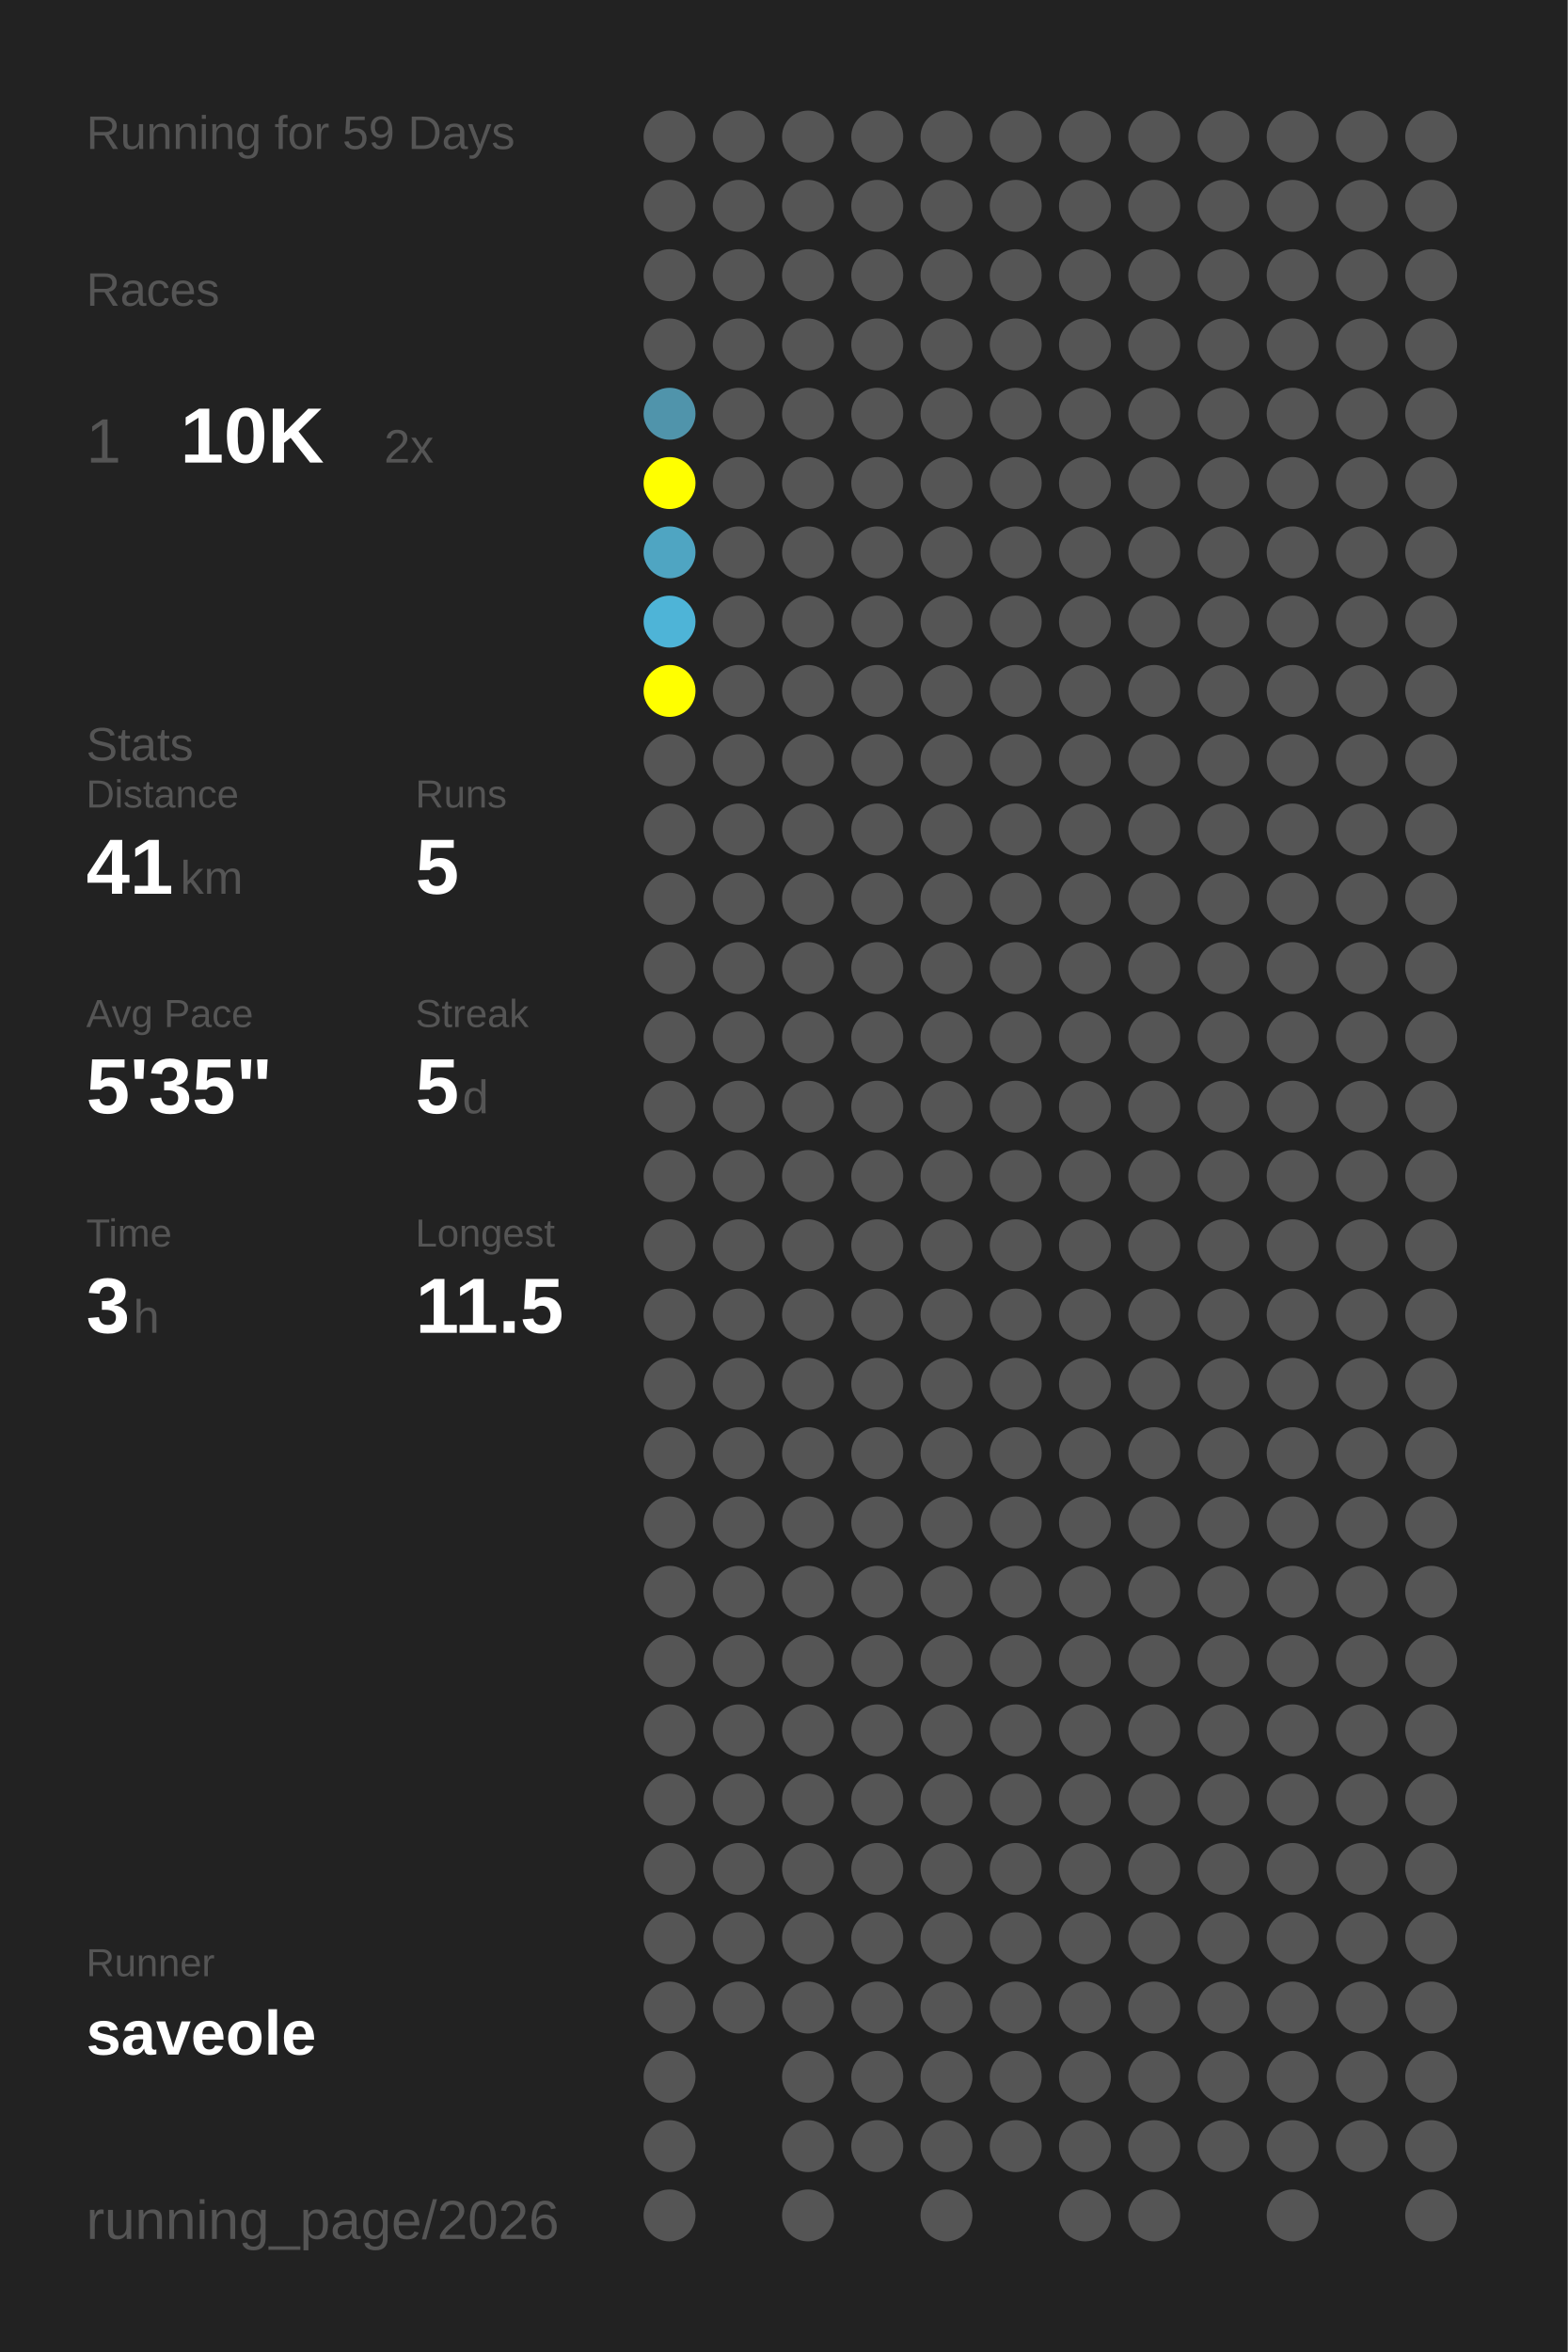
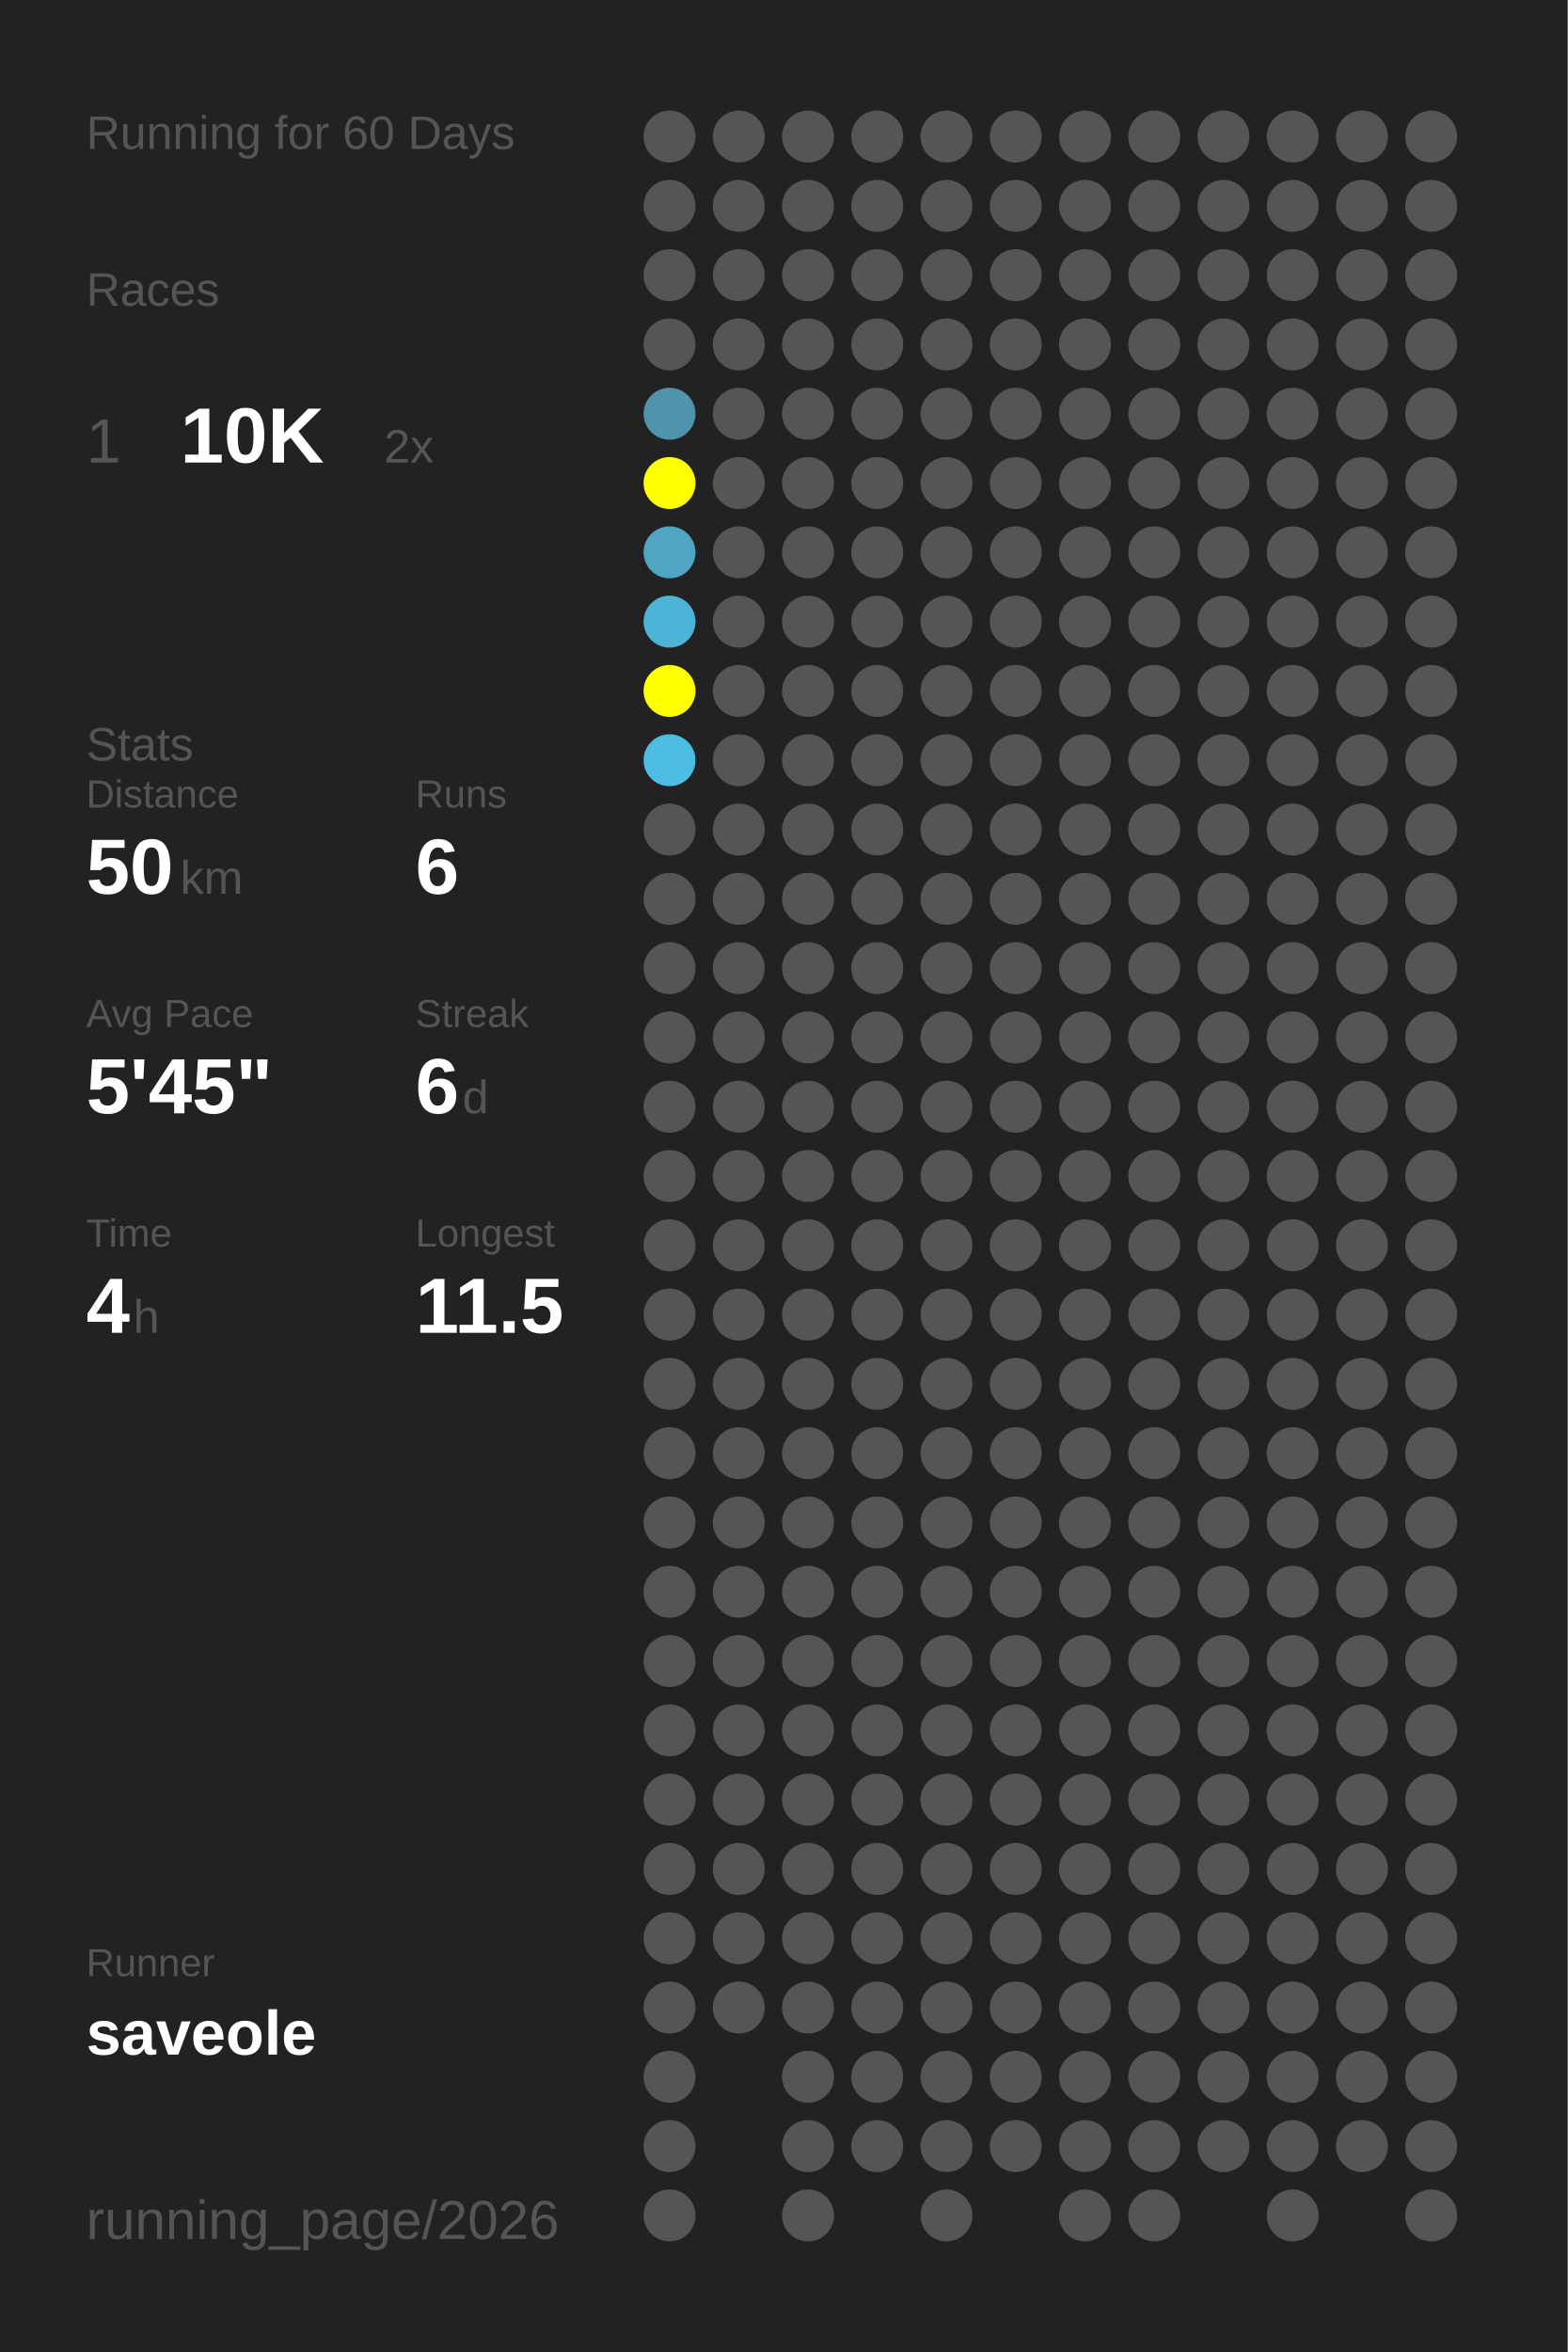
<svg xmlns="http://www.w3.org/2000/svg" baseProfile="full" height="300mm" version="1.1" viewBox="0,0,200,300" width="200mm">
  <defs />
  <rect fill="#222222" height="300" width="200" x="0" y="0" />
-   <text fill="#555555" style="font-size:6px; font-family:Arial;" x="11" y="19">Running for 59 Days</text>
+   <text fill="#555555" style="font-size:6px; font-family:Arial;" x="11" y="19">Running for 60 Days</text>
  <text fill="#555555" style="font-size:6px; font-family:Arial;" x="11" y="39">Races</text>
  <text fill="#555555" style="font-size:8px; font-family:Arial;" x="11" y="59">1</text>
  <text fill="#FFFFFF" style="font-size:10px; font-family:Arial; font-weight:bold;" x="23" y="59">10K</text>
  <text fill="#555555" style="font-size:6px; font-family:Arial;" x="49" y="59">2x</text>
  <text fill="#555555" style="font-size:6px; font-family:Arial;" x="11" y="97">Stats</text>
  <text fill="#555555" style="font-size:5px; font-family:Arial;" x="11" y="103">Distance</text>
-   <text fill="#FFFFFF" style="font-size:10px; font-family:Arial; font-weight:bold;" x="11" y="114">41</text>
+   <text fill="#FFFFFF" style="font-size:10px; font-family:Arial; font-weight:bold;" x="11" y="114">50</text>
  <text fill="#555555" style="font-size:6px; font-family:Arial;" x="23" y="114">km</text>
  <text fill="#555555" style="font-size:5px; font-family:Arial;" x="53" y="103">Runs</text>
-   <text fill="#FFFFFF" style="font-size:10px; font-family:Arial; font-weight:bold;" x="53" y="114">5</text>
+   <text fill="#FFFFFF" style="font-size:10px; font-family:Arial; font-weight:bold;" x="53" y="114">6</text>
  <text fill="#555555" style="font-size:5px; font-family:Arial;" x="11" y="131">Avg Pace</text>
-   <text fill="#FFFFFF" style="font-size:10px; font-family:Arial; font-weight:bold;" x="11" y="142">5'35"</text>
+   <text fill="#FFFFFF" style="font-size:10px; font-family:Arial; font-weight:bold;" x="11" y="142">5'45"</text>
  <text fill="#555555" style="font-size:5px; font-family:Arial;" x="53" y="131">Streak</text>
-   <text fill="#FFFFFF" style="font-size:10px; font-family:Arial; font-weight:bold;" x="53" y="142">5</text>
+   <text fill="#FFFFFF" style="font-size:10px; font-family:Arial; font-weight:bold;" x="53" y="142">6</text>
  <text fill="#555555" style="font-size:6px; font-family:Arial;" x="59" y="142">d</text>
  <text fill="#555555" style="font-size:5px; font-family:Arial;" x="11" y="159">Time</text>
-   <text fill="#FFFFFF" style="font-size:10px; font-family:Arial; font-weight:bold;" x="11" y="170">3</text>
+   <text fill="#FFFFFF" style="font-size:10px; font-family:Arial; font-weight:bold;" x="11" y="170">4</text>
  <text fill="#555555" style="font-size:6px; font-family:Arial;" x="17" y="170">h</text>
  <text fill="#555555" style="font-size:5px; font-family:Arial;" x="53" y="159">Longest</text>
  <text fill="#FFFFFF" style="font-size:10px; font-family:Arial; font-weight:bold;" x="53" y="170">11.5</text>
  <text fill="#555555" style="font-size:5px; font-family:Arial;" x="11" y="252.065">Runner</text>
  <text fill="#FFFFFF" style="font-size:8px; font-family:Arial; font-weight:bold;" x="11" y="262.065">saveole</text>
  <text fill="#555555" style="font-size:7px; font-family:Arial;" x="11" y="285.581">running_page/2026</text>
  <circle cx="85.417" cy="17.419" fill="#555555" r="3.312" />
  <circle cx="85.417" cy="26.258" fill="#555555" r="3.312" />
  <circle cx="85.417" cy="35.097" fill="#555555" r="3.312" />
  <circle cx="85.417" cy="43.935" fill="#555555" r="3.312" />
  <circle cx="85.417" cy="52.774" fill="#5094ab" r="3.312" />
  <circle cx="85.417" cy="61.613" fill="#FFFF00" r="3.312" />
  <circle cx="85.417" cy="70.452" fill="#4fa5c2" r="3.312" />
  <circle cx="85.417" cy="79.29" fill="#4eb4d7" r="3.312" />
  <circle cx="85.417" cy="88.129" fill="#FFFF00" r="3.312" />
-   <circle cx="85.417" cy="96.968" fill="#555555" r="3.312" />
+   <circle cx="85.417" cy="96.968" fill="#4ebde3" r="3.312" />
  <circle cx="85.417" cy="105.806" fill="#555555" r="3.312" />
  <circle cx="85.417" cy="114.645" fill="#555555" r="3.312" />
  <circle cx="85.417" cy="123.484" fill="#555555" r="3.312" />
  <circle cx="85.417" cy="132.323" fill="#555555" r="3.312" />
  <circle cx="85.417" cy="141.161" fill="#555555" r="3.312" />
  <circle cx="85.417" cy="150" fill="#555555" r="3.312" />
  <circle cx="85.417" cy="158.839" fill="#555555" r="3.312" />
  <circle cx="85.417" cy="167.677" fill="#555555" r="3.312" />
  <circle cx="85.417" cy="176.516" fill="#555555" r="3.312" />
  <circle cx="85.417" cy="185.355" fill="#555555" r="3.312" />
  <circle cx="85.417" cy="194.194" fill="#555555" r="3.312" />
  <circle cx="85.417" cy="203.032" fill="#555555" r="3.312" />
  <circle cx="85.417" cy="211.871" fill="#555555" r="3.312" />
  <circle cx="85.417" cy="220.71" fill="#555555" r="3.312" />
  <circle cx="85.417" cy="229.548" fill="#555555" r="3.312" />
  <circle cx="85.417" cy="238.387" fill="#555555" r="3.312" />
  <circle cx="85.417" cy="247.226" fill="#555555" r="3.312" />
  <circle cx="85.417" cy="256.065" fill="#555555" r="3.312" />
  <circle cx="85.417" cy="264.903" fill="#555555" r="3.312" />
  <circle cx="85.417" cy="273.742" fill="#555555" r="3.312" />
  <circle cx="85.417" cy="282.581" fill="#555555" r="3.312" />
  <circle cx="94.25" cy="17.419" fill="#555555" r="3.312" />
  <circle cx="94.25" cy="26.258" fill="#555555" r="3.312" />
  <circle cx="94.25" cy="35.097" fill="#555555" r="3.312" />
  <circle cx="94.25" cy="43.935" fill="#555555" r="3.312" />
  <circle cx="94.25" cy="52.774" fill="#555555" r="3.312" />
  <circle cx="94.25" cy="61.613" fill="#555555" r="3.312" />
  <circle cx="94.25" cy="70.452" fill="#555555" r="3.312" />
  <circle cx="94.25" cy="79.29" fill="#555555" r="3.312" />
  <circle cx="94.25" cy="88.129" fill="#555555" r="3.312" />
  <circle cx="94.25" cy="96.968" fill="#555555" r="3.312" />
  <circle cx="94.25" cy="105.806" fill="#555555" r="3.312" />
  <circle cx="94.25" cy="114.645" fill="#555555" r="3.312" />
  <circle cx="94.25" cy="123.484" fill="#555555" r="3.312" />
  <circle cx="94.25" cy="132.323" fill="#555555" r="3.312" />
  <circle cx="94.25" cy="141.161" fill="#555555" r="3.312" />
  <circle cx="94.25" cy="150" fill="#555555" r="3.312" />
  <circle cx="94.25" cy="158.839" fill="#555555" r="3.312" />
  <circle cx="94.25" cy="167.677" fill="#555555" r="3.312" />
  <circle cx="94.25" cy="176.516" fill="#555555" r="3.312" />
  <circle cx="94.25" cy="185.355" fill="#555555" r="3.312" />
  <circle cx="94.25" cy="194.194" fill="#555555" r="3.312" />
  <circle cx="94.25" cy="203.032" fill="#555555" r="3.312" />
  <circle cx="94.25" cy="211.871" fill="#555555" r="3.312" />
  <circle cx="94.25" cy="220.71" fill="#555555" r="3.312" />
  <circle cx="94.25" cy="229.548" fill="#555555" r="3.312" />
  <circle cx="94.25" cy="238.387" fill="#555555" r="3.312" />
  <circle cx="94.25" cy="247.226" fill="#555555" r="3.312" />
  <circle cx="94.25" cy="256.065" fill="#555555" r="3.312" />
  <circle cx="103.083" cy="17.419" fill="#555555" r="3.312" />
  <circle cx="103.083" cy="26.258" fill="#555555" r="3.312" />
  <circle cx="103.083" cy="35.097" fill="#555555" r="3.312" />
  <circle cx="103.083" cy="43.935" fill="#555555" r="3.312" />
  <circle cx="103.083" cy="52.774" fill="#555555" r="3.312" />
  <circle cx="103.083" cy="61.613" fill="#555555" r="3.312" />
  <circle cx="103.083" cy="70.452" fill="#555555" r="3.312" />
  <circle cx="103.083" cy="79.29" fill="#555555" r="3.312" />
  <circle cx="103.083" cy="88.129" fill="#555555" r="3.312" />
  <circle cx="103.083" cy="96.968" fill="#555555" r="3.312" />
  <circle cx="103.083" cy="105.806" fill="#555555" r="3.312" />
  <circle cx="103.083" cy="114.645" fill="#555555" r="3.312" />
  <circle cx="103.083" cy="123.484" fill="#555555" r="3.312" />
  <circle cx="103.083" cy="132.323" fill="#555555" r="3.312" />
  <circle cx="103.083" cy="141.161" fill="#555555" r="3.312" />
  <circle cx="103.083" cy="150" fill="#555555" r="3.312" />
  <circle cx="103.083" cy="158.839" fill="#555555" r="3.312" />
  <circle cx="103.083" cy="167.677" fill="#555555" r="3.312" />
  <circle cx="103.083" cy="176.516" fill="#555555" r="3.312" />
  <circle cx="103.083" cy="185.355" fill="#555555" r="3.312" />
  <circle cx="103.083" cy="194.194" fill="#555555" r="3.312" />
  <circle cx="103.083" cy="203.032" fill="#555555" r="3.312" />
  <circle cx="103.083" cy="211.871" fill="#555555" r="3.312" />
  <circle cx="103.083" cy="220.71" fill="#555555" r="3.312" />
  <circle cx="103.083" cy="229.548" fill="#555555" r="3.312" />
  <circle cx="103.083" cy="238.387" fill="#555555" r="3.312" />
  <circle cx="103.083" cy="247.226" fill="#555555" r="3.312" />
  <circle cx="103.083" cy="256.065" fill="#555555" r="3.312" />
  <circle cx="103.083" cy="264.903" fill="#555555" r="3.312" />
  <circle cx="103.083" cy="273.742" fill="#555555" r="3.312" />
  <circle cx="103.083" cy="282.581" fill="#555555" r="3.312" />
  <circle cx="111.917" cy="17.419" fill="#555555" r="3.312" />
  <circle cx="111.917" cy="26.258" fill="#555555" r="3.312" />
  <circle cx="111.917" cy="35.097" fill="#555555" r="3.312" />
  <circle cx="111.917" cy="43.935" fill="#555555" r="3.312" />
  <circle cx="111.917" cy="52.774" fill="#555555" r="3.312" />
  <circle cx="111.917" cy="61.613" fill="#555555" r="3.312" />
  <circle cx="111.917" cy="70.452" fill="#555555" r="3.312" />
  <circle cx="111.917" cy="79.29" fill="#555555" r="3.312" />
  <circle cx="111.917" cy="88.129" fill="#555555" r="3.312" />
  <circle cx="111.917" cy="96.968" fill="#555555" r="3.312" />
  <circle cx="111.917" cy="105.806" fill="#555555" r="3.312" />
  <circle cx="111.917" cy="114.645" fill="#555555" r="3.312" />
  <circle cx="111.917" cy="123.484" fill="#555555" r="3.312" />
  <circle cx="111.917" cy="132.323" fill="#555555" r="3.312" />
  <circle cx="111.917" cy="141.161" fill="#555555" r="3.312" />
  <circle cx="111.917" cy="150" fill="#555555" r="3.312" />
  <circle cx="111.917" cy="158.839" fill="#555555" r="3.312" />
  <circle cx="111.917" cy="167.677" fill="#555555" r="3.312" />
  <circle cx="111.917" cy="176.516" fill="#555555" r="3.312" />
  <circle cx="111.917" cy="185.355" fill="#555555" r="3.312" />
  <circle cx="111.917" cy="194.194" fill="#555555" r="3.312" />
  <circle cx="111.917" cy="203.032" fill="#555555" r="3.312" />
  <circle cx="111.917" cy="211.871" fill="#555555" r="3.312" />
  <circle cx="111.917" cy="220.71" fill="#555555" r="3.312" />
  <circle cx="111.917" cy="229.548" fill="#555555" r="3.312" />
  <circle cx="111.917" cy="238.387" fill="#555555" r="3.312" />
  <circle cx="111.917" cy="247.226" fill="#555555" r="3.312" />
  <circle cx="111.917" cy="256.065" fill="#555555" r="3.312" />
  <circle cx="111.917" cy="264.903" fill="#555555" r="3.312" />
  <circle cx="111.917" cy="273.742" fill="#555555" r="3.312" />
  <circle cx="120.75" cy="17.419" fill="#555555" r="3.312" />
  <circle cx="120.75" cy="26.258" fill="#555555" r="3.312" />
  <circle cx="120.75" cy="35.097" fill="#555555" r="3.312" />
  <circle cx="120.75" cy="43.935" fill="#555555" r="3.312" />
  <circle cx="120.75" cy="52.774" fill="#555555" r="3.312" />
  <circle cx="120.75" cy="61.613" fill="#555555" r="3.312" />
  <circle cx="120.75" cy="70.452" fill="#555555" r="3.312" />
  <circle cx="120.75" cy="79.29" fill="#555555" r="3.312" />
  <circle cx="120.75" cy="88.129" fill="#555555" r="3.312" />
  <circle cx="120.75" cy="96.968" fill="#555555" r="3.312" />
  <circle cx="120.75" cy="105.806" fill="#555555" r="3.312" />
  <circle cx="120.75" cy="114.645" fill="#555555" r="3.312" />
  <circle cx="120.75" cy="123.484" fill="#555555" r="3.312" />
  <circle cx="120.75" cy="132.323" fill="#555555" r="3.312" />
  <circle cx="120.75" cy="141.161" fill="#555555" r="3.312" />
  <circle cx="120.75" cy="150" fill="#555555" r="3.312" />
  <circle cx="120.75" cy="158.839" fill="#555555" r="3.312" />
  <circle cx="120.75" cy="167.677" fill="#555555" r="3.312" />
  <circle cx="120.75" cy="176.516" fill="#555555" r="3.312" />
  <circle cx="120.75" cy="185.355" fill="#555555" r="3.312" />
  <circle cx="120.75" cy="194.194" fill="#555555" r="3.312" />
  <circle cx="120.75" cy="203.032" fill="#555555" r="3.312" />
  <circle cx="120.75" cy="211.871" fill="#555555" r="3.312" />
  <circle cx="120.75" cy="220.71" fill="#555555" r="3.312" />
  <circle cx="120.75" cy="229.548" fill="#555555" r="3.312" />
  <circle cx="120.75" cy="238.387" fill="#555555" r="3.312" />
  <circle cx="120.75" cy="247.226" fill="#555555" r="3.312" />
  <circle cx="120.75" cy="256.065" fill="#555555" r="3.312" />
  <circle cx="120.75" cy="264.903" fill="#555555" r="3.312" />
  <circle cx="120.75" cy="273.742" fill="#555555" r="3.312" />
  <circle cx="120.75" cy="282.581" fill="#555555" r="3.312" />
  <circle cx="129.583" cy="17.419" fill="#555555" r="3.312" />
  <circle cx="129.583" cy="26.258" fill="#555555" r="3.312" />
  <circle cx="129.583" cy="35.097" fill="#555555" r="3.312" />
  <circle cx="129.583" cy="43.935" fill="#555555" r="3.312" />
  <circle cx="129.583" cy="52.774" fill="#555555" r="3.312" />
  <circle cx="129.583" cy="61.613" fill="#555555" r="3.312" />
  <circle cx="129.583" cy="70.452" fill="#555555" r="3.312" />
  <circle cx="129.583" cy="79.29" fill="#555555" r="3.312" />
  <circle cx="129.583" cy="88.129" fill="#555555" r="3.312" />
  <circle cx="129.583" cy="96.968" fill="#555555" r="3.312" />
  <circle cx="129.583" cy="105.806" fill="#555555" r="3.312" />
  <circle cx="129.583" cy="114.645" fill="#555555" r="3.312" />
  <circle cx="129.583" cy="123.484" fill="#555555" r="3.312" />
  <circle cx="129.583" cy="132.323" fill="#555555" r="3.312" />
  <circle cx="129.583" cy="141.161" fill="#555555" r="3.312" />
  <circle cx="129.583" cy="150" fill="#555555" r="3.312" />
  <circle cx="129.583" cy="158.839" fill="#555555" r="3.312" />
  <circle cx="129.583" cy="167.677" fill="#555555" r="3.312" />
  <circle cx="129.583" cy="176.516" fill="#555555" r="3.312" />
  <circle cx="129.583" cy="185.355" fill="#555555" r="3.312" />
  <circle cx="129.583" cy="194.194" fill="#555555" r="3.312" />
  <circle cx="129.583" cy="203.032" fill="#555555" r="3.312" />
  <circle cx="129.583" cy="211.871" fill="#555555" r="3.312" />
  <circle cx="129.583" cy="220.71" fill="#555555" r="3.312" />
  <circle cx="129.583" cy="229.548" fill="#555555" r="3.312" />
  <circle cx="129.583" cy="238.387" fill="#555555" r="3.312" />
  <circle cx="129.583" cy="247.226" fill="#555555" r="3.312" />
  <circle cx="129.583" cy="256.065" fill="#555555" r="3.312" />
  <circle cx="129.583" cy="264.903" fill="#555555" r="3.312" />
  <circle cx="129.583" cy="273.742" fill="#555555" r="3.312" />
  <circle cx="138.417" cy="17.419" fill="#555555" r="3.312" />
  <circle cx="138.417" cy="26.258" fill="#555555" r="3.312" />
  <circle cx="138.417" cy="35.097" fill="#555555" r="3.312" />
  <circle cx="138.417" cy="43.935" fill="#555555" r="3.312" />
  <circle cx="138.417" cy="52.774" fill="#555555" r="3.312" />
  <circle cx="138.417" cy="61.613" fill="#555555" r="3.312" />
  <circle cx="138.417" cy="70.452" fill="#555555" r="3.312" />
  <circle cx="138.417" cy="79.29" fill="#555555" r="3.312" />
  <circle cx="138.417" cy="88.129" fill="#555555" r="3.312" />
  <circle cx="138.417" cy="96.968" fill="#555555" r="3.312" />
  <circle cx="138.417" cy="105.806" fill="#555555" r="3.312" />
  <circle cx="138.417" cy="114.645" fill="#555555" r="3.312" />
  <circle cx="138.417" cy="123.484" fill="#555555" r="3.312" />
  <circle cx="138.417" cy="132.323" fill="#555555" r="3.312" />
  <circle cx="138.417" cy="141.161" fill="#555555" r="3.312" />
  <circle cx="138.417" cy="150" fill="#555555" r="3.312" />
  <circle cx="138.417" cy="158.839" fill="#555555" r="3.312" />
  <circle cx="138.417" cy="167.677" fill="#555555" r="3.312" />
  <circle cx="138.417" cy="176.516" fill="#555555" r="3.312" />
  <circle cx="138.417" cy="185.355" fill="#555555" r="3.312" />
  <circle cx="138.417" cy="194.194" fill="#555555" r="3.312" />
  <circle cx="138.417" cy="203.032" fill="#555555" r="3.312" />
  <circle cx="138.417" cy="211.871" fill="#555555" r="3.312" />
  <circle cx="138.417" cy="220.71" fill="#555555" r="3.312" />
  <circle cx="138.417" cy="229.548" fill="#555555" r="3.312" />
  <circle cx="138.417" cy="238.387" fill="#555555" r="3.312" />
  <circle cx="138.417" cy="247.226" fill="#555555" r="3.312" />
  <circle cx="138.417" cy="256.065" fill="#555555" r="3.312" />
  <circle cx="138.417" cy="264.903" fill="#555555" r="3.312" />
  <circle cx="138.417" cy="273.742" fill="#555555" r="3.312" />
  <circle cx="138.417" cy="282.581" fill="#555555" r="3.312" />
  <circle cx="147.25" cy="17.419" fill="#555555" r="3.312" />
  <circle cx="147.25" cy="26.258" fill="#555555" r="3.312" />
  <circle cx="147.25" cy="35.097" fill="#555555" r="3.312" />
  <circle cx="147.25" cy="43.935" fill="#555555" r="3.312" />
  <circle cx="147.25" cy="52.774" fill="#555555" r="3.312" />
  <circle cx="147.25" cy="61.613" fill="#555555" r="3.312" />
  <circle cx="147.25" cy="70.452" fill="#555555" r="3.312" />
  <circle cx="147.25" cy="79.29" fill="#555555" r="3.312" />
  <circle cx="147.25" cy="88.129" fill="#555555" r="3.312" />
  <circle cx="147.25" cy="96.968" fill="#555555" r="3.312" />
  <circle cx="147.25" cy="105.806" fill="#555555" r="3.312" />
  <circle cx="147.25" cy="114.645" fill="#555555" r="3.312" />
  <circle cx="147.25" cy="123.484" fill="#555555" r="3.312" />
  <circle cx="147.25" cy="132.323" fill="#555555" r="3.312" />
  <circle cx="147.25" cy="141.161" fill="#555555" r="3.312" />
  <circle cx="147.25" cy="150" fill="#555555" r="3.312" />
  <circle cx="147.25" cy="158.839" fill="#555555" r="3.312" />
  <circle cx="147.25" cy="167.677" fill="#555555" r="3.312" />
  <circle cx="147.25" cy="176.516" fill="#555555" r="3.312" />
  <circle cx="147.25" cy="185.355" fill="#555555" r="3.312" />
  <circle cx="147.25" cy="194.194" fill="#555555" r="3.312" />
  <circle cx="147.25" cy="203.032" fill="#555555" r="3.312" />
  <circle cx="147.25" cy="211.871" fill="#555555" r="3.312" />
  <circle cx="147.25" cy="220.71" fill="#555555" r="3.312" />
  <circle cx="147.25" cy="229.548" fill="#555555" r="3.312" />
  <circle cx="147.25" cy="238.387" fill="#555555" r="3.312" />
  <circle cx="147.25" cy="247.226" fill="#555555" r="3.312" />
  <circle cx="147.25" cy="256.065" fill="#555555" r="3.312" />
  <circle cx="147.25" cy="264.903" fill="#555555" r="3.312" />
  <circle cx="147.25" cy="273.742" fill="#555555" r="3.312" />
  <circle cx="147.25" cy="282.581" fill="#555555" r="3.312" />
  <circle cx="156.083" cy="17.419" fill="#555555" r="3.312" />
  <circle cx="156.083" cy="26.258" fill="#555555" r="3.312" />
  <circle cx="156.083" cy="35.097" fill="#555555" r="3.312" />
  <circle cx="156.083" cy="43.935" fill="#555555" r="3.312" />
  <circle cx="156.083" cy="52.774" fill="#555555" r="3.312" />
  <circle cx="156.083" cy="61.613" fill="#555555" r="3.312" />
  <circle cx="156.083" cy="70.452" fill="#555555" r="3.312" />
  <circle cx="156.083" cy="79.29" fill="#555555" r="3.312" />
  <circle cx="156.083" cy="88.129" fill="#555555" r="3.312" />
  <circle cx="156.083" cy="96.968" fill="#555555" r="3.312" />
  <circle cx="156.083" cy="105.806" fill="#555555" r="3.312" />
  <circle cx="156.083" cy="114.645" fill="#555555" r="3.312" />
  <circle cx="156.083" cy="123.484" fill="#555555" r="3.312" />
  <circle cx="156.083" cy="132.323" fill="#555555" r="3.312" />
  <circle cx="156.083" cy="141.161" fill="#555555" r="3.312" />
  <circle cx="156.083" cy="150" fill="#555555" r="3.312" />
  <circle cx="156.083" cy="158.839" fill="#555555" r="3.312" />
  <circle cx="156.083" cy="167.677" fill="#555555" r="3.312" />
  <circle cx="156.083" cy="176.516" fill="#555555" r="3.312" />
  <circle cx="156.083" cy="185.355" fill="#555555" r="3.312" />
  <circle cx="156.083" cy="194.194" fill="#555555" r="3.312" />
  <circle cx="156.083" cy="203.032" fill="#555555" r="3.312" />
  <circle cx="156.083" cy="211.871" fill="#555555" r="3.312" />
  <circle cx="156.083" cy="220.71" fill="#555555" r="3.312" />
  <circle cx="156.083" cy="229.548" fill="#555555" r="3.312" />
  <circle cx="156.083" cy="238.387" fill="#555555" r="3.312" />
  <circle cx="156.083" cy="247.226" fill="#555555" r="3.312" />
  <circle cx="156.083" cy="256.065" fill="#555555" r="3.312" />
  <circle cx="156.083" cy="264.903" fill="#555555" r="3.312" />
  <circle cx="156.083" cy="273.742" fill="#555555" r="3.312" />
  <circle cx="164.917" cy="17.419" fill="#555555" r="3.312" />
  <circle cx="164.917" cy="26.258" fill="#555555" r="3.312" />
  <circle cx="164.917" cy="35.097" fill="#555555" r="3.312" />
  <circle cx="164.917" cy="43.935" fill="#555555" r="3.312" />
  <circle cx="164.917" cy="52.774" fill="#555555" r="3.312" />
  <circle cx="164.917" cy="61.613" fill="#555555" r="3.312" />
  <circle cx="164.917" cy="70.452" fill="#555555" r="3.312" />
  <circle cx="164.917" cy="79.29" fill="#555555" r="3.312" />
  <circle cx="164.917" cy="88.129" fill="#555555" r="3.312" />
  <circle cx="164.917" cy="96.968" fill="#555555" r="3.312" />
  <circle cx="164.917" cy="105.806" fill="#555555" r="3.312" />
  <circle cx="164.917" cy="114.645" fill="#555555" r="3.312" />
  <circle cx="164.917" cy="123.484" fill="#555555" r="3.312" />
  <circle cx="164.917" cy="132.323" fill="#555555" r="3.312" />
  <circle cx="164.917" cy="141.161" fill="#555555" r="3.312" />
  <circle cx="164.917" cy="150" fill="#555555" r="3.312" />
  <circle cx="164.917" cy="158.839" fill="#555555" r="3.312" />
  <circle cx="164.917" cy="167.677" fill="#555555" r="3.312" />
  <circle cx="164.917" cy="176.516" fill="#555555" r="3.312" />
  <circle cx="164.917" cy="185.355" fill="#555555" r="3.312" />
  <circle cx="164.917" cy="194.194" fill="#555555" r="3.312" />
  <circle cx="164.917" cy="203.032" fill="#555555" r="3.312" />
  <circle cx="164.917" cy="211.871" fill="#555555" r="3.312" />
  <circle cx="164.917" cy="220.71" fill="#555555" r="3.312" />
  <circle cx="164.917" cy="229.548" fill="#555555" r="3.312" />
  <circle cx="164.917" cy="238.387" fill="#555555" r="3.312" />
  <circle cx="164.917" cy="247.226" fill="#555555" r="3.312" />
  <circle cx="164.917" cy="256.065" fill="#555555" r="3.312" />
  <circle cx="164.917" cy="264.903" fill="#555555" r="3.312" />
  <circle cx="164.917" cy="273.742" fill="#555555" r="3.312" />
  <circle cx="164.917" cy="282.581" fill="#555555" r="3.312" />
  <circle cx="173.75" cy="17.419" fill="#555555" r="3.312" />
  <circle cx="173.75" cy="26.258" fill="#555555" r="3.312" />
  <circle cx="173.75" cy="35.097" fill="#555555" r="3.312" />
  <circle cx="173.75" cy="43.935" fill="#555555" r="3.312" />
  <circle cx="173.75" cy="52.774" fill="#555555" r="3.312" />
  <circle cx="173.75" cy="61.613" fill="#555555" r="3.312" />
  <circle cx="173.75" cy="70.452" fill="#555555" r="3.312" />
  <circle cx="173.75" cy="79.29" fill="#555555" r="3.312" />
  <circle cx="173.75" cy="88.129" fill="#555555" r="3.312" />
  <circle cx="173.75" cy="96.968" fill="#555555" r="3.312" />
  <circle cx="173.75" cy="105.806" fill="#555555" r="3.312" />
  <circle cx="173.75" cy="114.645" fill="#555555" r="3.312" />
  <circle cx="173.75" cy="123.484" fill="#555555" r="3.312" />
  <circle cx="173.75" cy="132.323" fill="#555555" r="3.312" />
  <circle cx="173.75" cy="141.161" fill="#555555" r="3.312" />
  <circle cx="173.75" cy="150" fill="#555555" r="3.312" />
  <circle cx="173.75" cy="158.839" fill="#555555" r="3.312" />
  <circle cx="173.75" cy="167.677" fill="#555555" r="3.312" />
  <circle cx="173.75" cy="176.516" fill="#555555" r="3.312" />
  <circle cx="173.75" cy="185.355" fill="#555555" r="3.312" />
  <circle cx="173.75" cy="194.194" fill="#555555" r="3.312" />
  <circle cx="173.75" cy="203.032" fill="#555555" r="3.312" />
  <circle cx="173.75" cy="211.871" fill="#555555" r="3.312" />
  <circle cx="173.75" cy="220.71" fill="#555555" r="3.312" />
  <circle cx="173.75" cy="229.548" fill="#555555" r="3.312" />
  <circle cx="173.75" cy="238.387" fill="#555555" r="3.312" />
  <circle cx="173.75" cy="247.226" fill="#555555" r="3.312" />
  <circle cx="173.75" cy="256.065" fill="#555555" r="3.312" />
  <circle cx="173.75" cy="264.903" fill="#555555" r="3.312" />
  <circle cx="173.75" cy="273.742" fill="#555555" r="3.312" />
  <circle cx="182.583" cy="17.419" fill="#555555" r="3.312" />
  <circle cx="182.583" cy="26.258" fill="#555555" r="3.312" />
  <circle cx="182.583" cy="35.097" fill="#555555" r="3.312" />
  <circle cx="182.583" cy="43.935" fill="#555555" r="3.312" />
  <circle cx="182.583" cy="52.774" fill="#555555" r="3.312" />
  <circle cx="182.583" cy="61.613" fill="#555555" r="3.312" />
  <circle cx="182.583" cy="70.452" fill="#555555" r="3.312" />
  <circle cx="182.583" cy="79.29" fill="#555555" r="3.312" />
  <circle cx="182.583" cy="88.129" fill="#555555" r="3.312" />
  <circle cx="182.583" cy="96.968" fill="#555555" r="3.312" />
  <circle cx="182.583" cy="105.806" fill="#555555" r="3.312" />
  <circle cx="182.583" cy="114.645" fill="#555555" r="3.312" />
  <circle cx="182.583" cy="123.484" fill="#555555" r="3.312" />
  <circle cx="182.583" cy="132.323" fill="#555555" r="3.312" />
  <circle cx="182.583" cy="141.161" fill="#555555" r="3.312" />
  <circle cx="182.583" cy="150" fill="#555555" r="3.312" />
  <circle cx="182.583" cy="158.839" fill="#555555" r="3.312" />
  <circle cx="182.583" cy="167.677" fill="#555555" r="3.312" />
  <circle cx="182.583" cy="176.516" fill="#555555" r="3.312" />
  <circle cx="182.583" cy="185.355" fill="#555555" r="3.312" />
  <circle cx="182.583" cy="194.194" fill="#555555" r="3.312" />
  <circle cx="182.583" cy="203.032" fill="#555555" r="3.312" />
  <circle cx="182.583" cy="211.871" fill="#555555" r="3.312" />
  <circle cx="182.583" cy="220.71" fill="#555555" r="3.312" />
  <circle cx="182.583" cy="229.548" fill="#555555" r="3.312" />
  <circle cx="182.583" cy="238.387" fill="#555555" r="3.312" />
  <circle cx="182.583" cy="247.226" fill="#555555" r="3.312" />
  <circle cx="182.583" cy="256.065" fill="#555555" r="3.312" />
  <circle cx="182.583" cy="264.903" fill="#555555" r="3.312" />
  <circle cx="182.583" cy="273.742" fill="#555555" r="3.312" />
  <circle cx="182.583" cy="282.581" fill="#555555" r="3.312" />
</svg>
